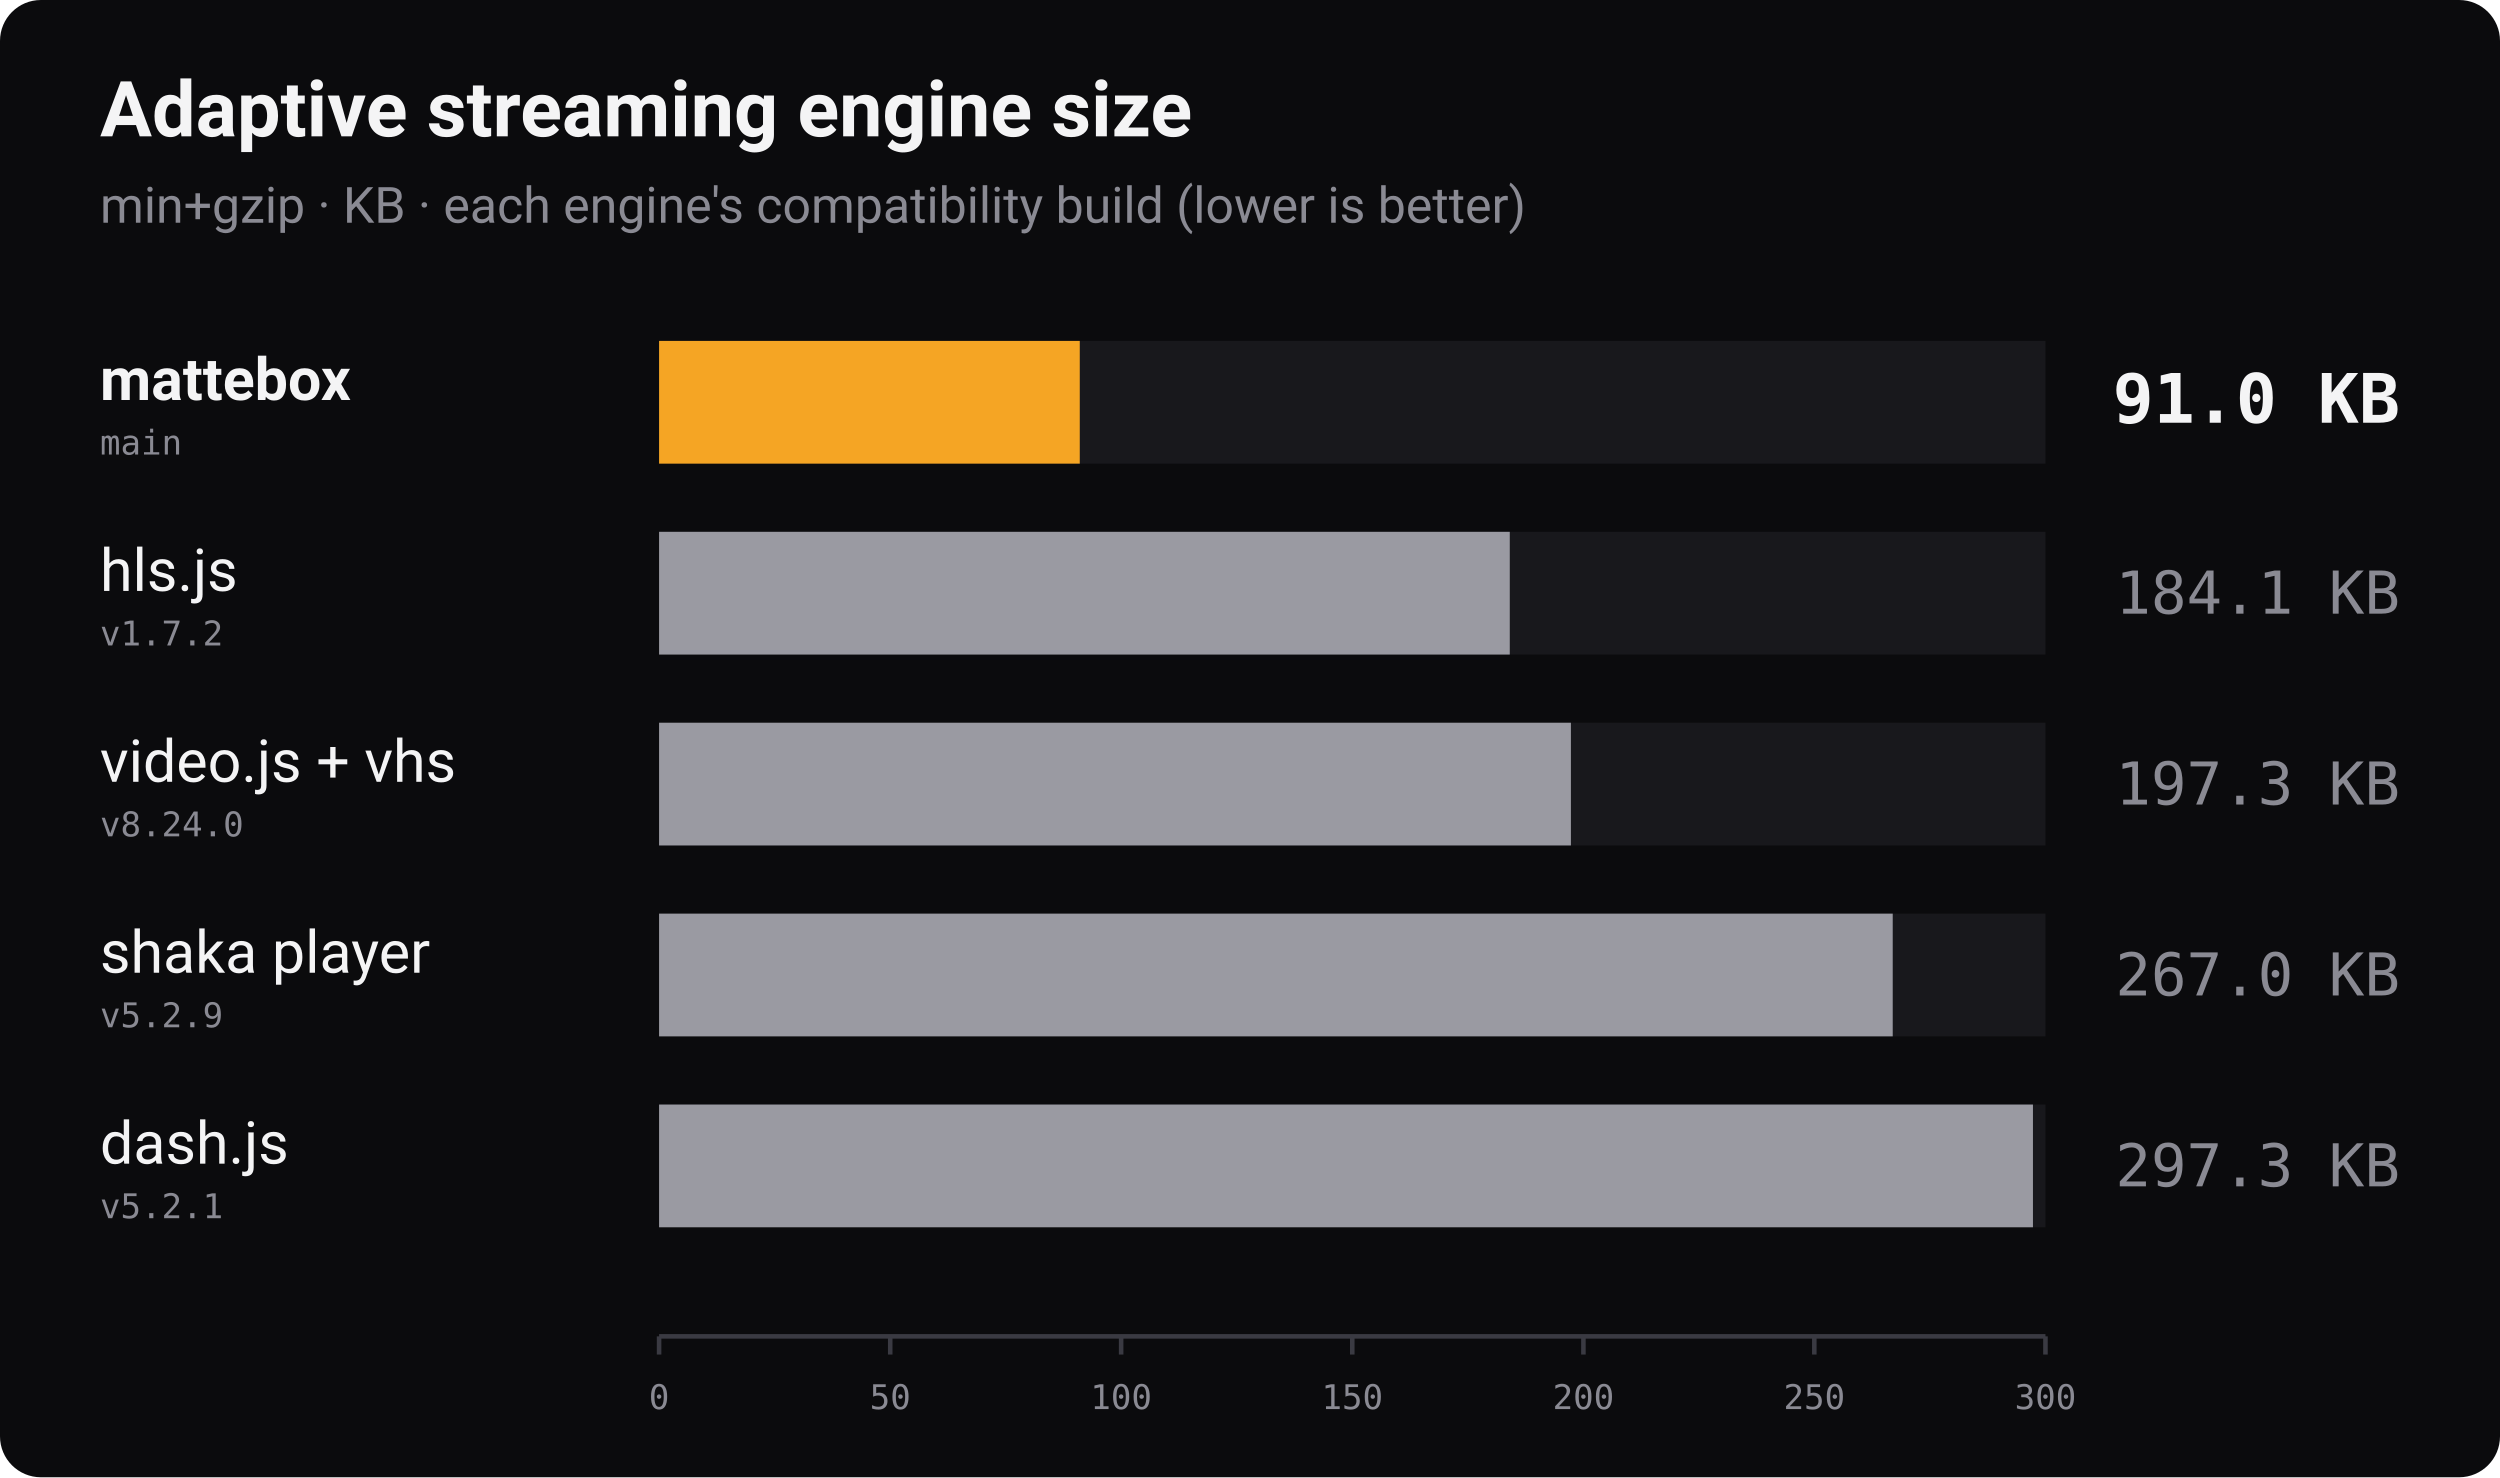
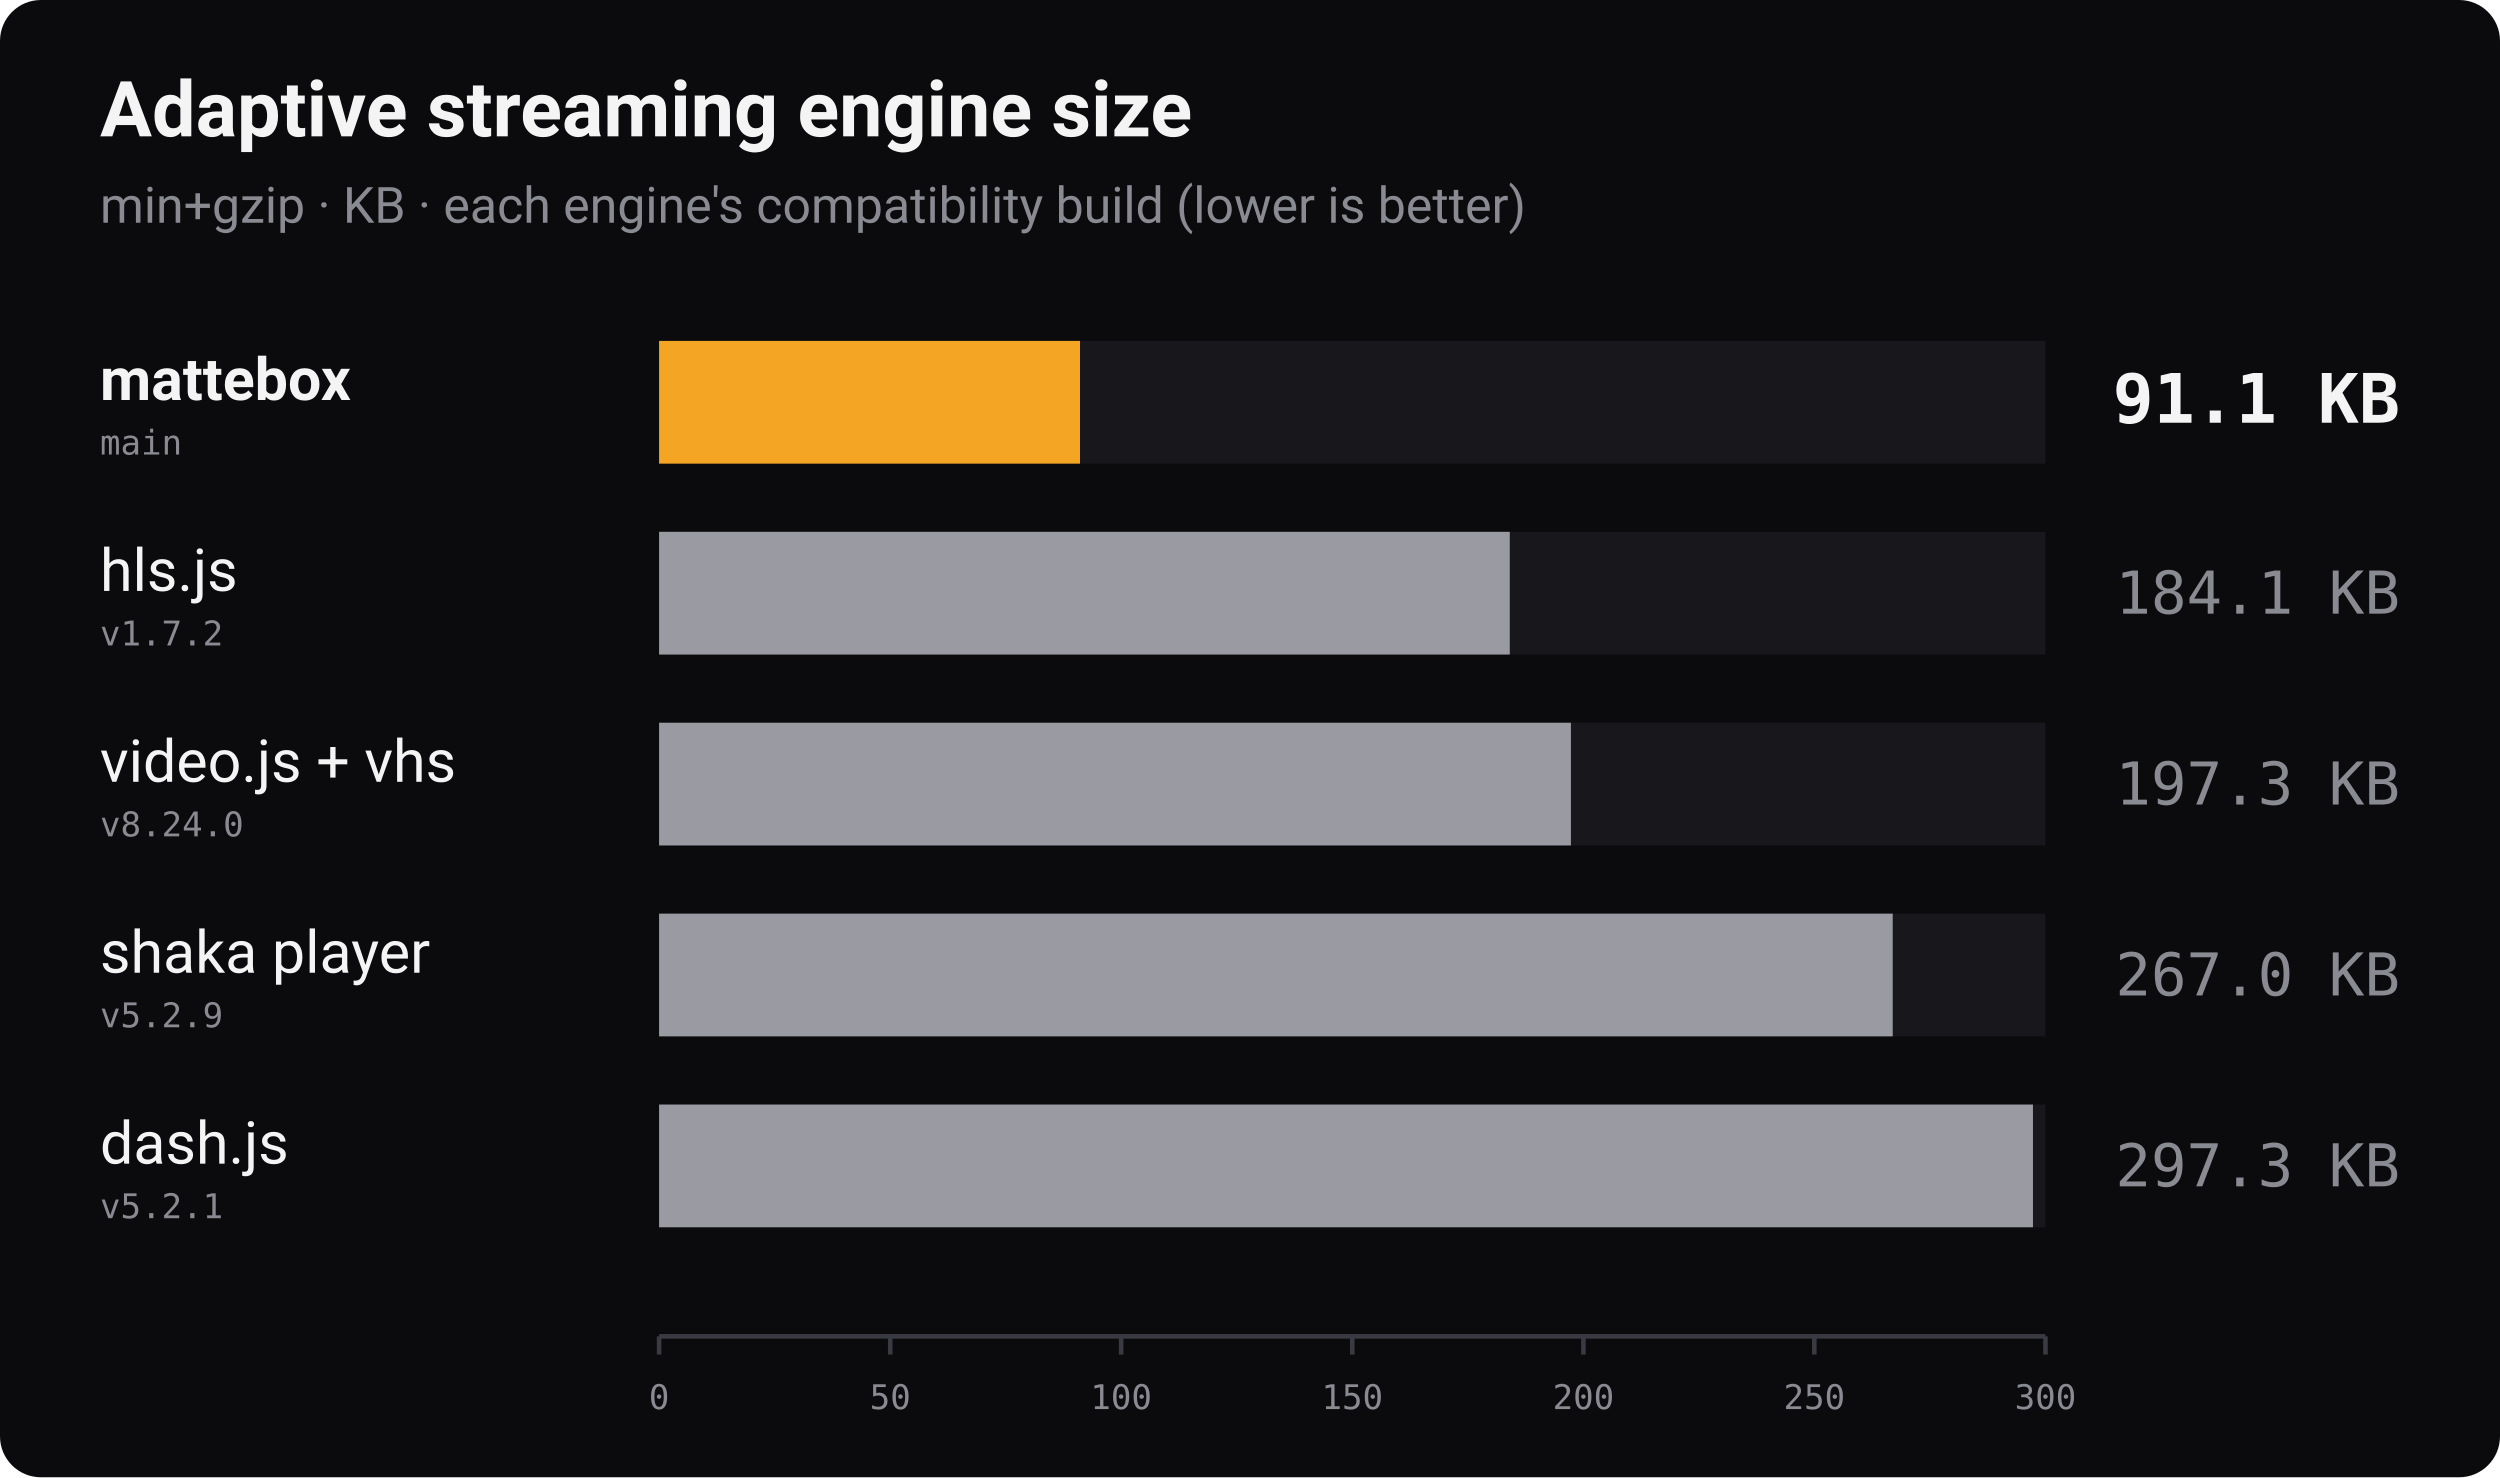
<svg xmlns="http://www.w3.org/2000/svg" width="1100" height="650" viewBox="0 0 1100 650" role="img" aria-label="Bundle size of adaptive streaming players, min+gzip, lower is better">
  <rect width="1100" height="650" rx="18" fill="#0b0b0d" />
  <text x="44" y="60" font-family="-apple-system, 'Segoe UI', Roboto, Helvetica, Arial, sans-serif" font-size="34" font-weight="700" fill="#f4f4f5">Adaptive streaming engine size</text>
  <text x="44" y="98" font-family="-apple-system, 'Segoe UI', Roboto, Helvetica, Arial, sans-serif" font-size="22" fill="#8a8a93">min+gzip · KB · each engine's compatibility build (lower is better)</text>
  <text x="44" y="176" font-family="-apple-system, 'Segoe UI', Roboto, Helvetica, Arial, sans-serif" font-size="26" font-weight="700" fill="#f4f4f5">mattebox</text>
  <text x="44" y="200" font-family="ui-monospace, 'SF Mono', Menlo, Consolas, monospace" font-size="15" fill="#8a8a93">main</text>
  <rect x="290" y="150" width="610" height="54" fill="#18181c" />
-   <rect x="290" y="150" width="185.1" height="54" fill="#f5a524" />
-   <text x="1056" y="186" text-anchor="end" font-family="ui-monospace, 'SF Mono', Menlo, Consolas, monospace" font-size="30" font-weight="700" fill="#f4f4f5">91.0 KB</text>
+   <rect x="290" y="150" width="185.2" height="54" fill="#f5a524" />
+   <text x="1056" y="186" text-anchor="end" font-family="ui-monospace, 'SF Mono', Menlo, Consolas, monospace" font-size="30" font-weight="700" fill="#f4f4f5">91.1 KB</text>
  <text x="44" y="260" font-family="-apple-system, 'Segoe UI', Roboto, Helvetica, Arial, sans-serif" font-size="26" font-weight="400" fill="#f4f4f5">hls.js</text>
  <text x="44" y="284" font-family="ui-monospace, 'SF Mono', Menlo, Consolas, monospace" font-size="15" fill="#8a8a93">v1.7.2</text>
  <rect x="290" y="234" width="610" height="54" fill="#18181c" />
  <rect x="290" y="234" width="374.3" height="54" fill="#9a9aa2" />
  <text x="1056" y="270" text-anchor="end" font-family="ui-monospace, 'SF Mono', Menlo, Consolas, monospace" font-size="26" font-weight="400" fill="#8a8a93">184.1 KB</text>
  <text x="44" y="344" font-family="-apple-system, 'Segoe UI', Roboto, Helvetica, Arial, sans-serif" font-size="26" font-weight="400" fill="#f4f4f5">video.js + vhs</text>
  <text x="44" y="368" font-family="ui-monospace, 'SF Mono', Menlo, Consolas, monospace" font-size="15" fill="#8a8a93">v8.24.0</text>
  <rect x="290" y="318" width="610" height="54" fill="#18181c" />
  <rect x="290" y="318" width="401.2" height="54" fill="#9a9aa2" />
  <text x="1056" y="354" text-anchor="end" font-family="ui-monospace, 'SF Mono', Menlo, Consolas, monospace" font-size="26" font-weight="400" fill="#8a8a93">197.3 KB</text>
  <text x="44" y="428" font-family="-apple-system, 'Segoe UI', Roboto, Helvetica, Arial, sans-serif" font-size="26" font-weight="400" fill="#f4f4f5">shaka player</text>
  <text x="44" y="452" font-family="ui-monospace, 'SF Mono', Menlo, Consolas, monospace" font-size="15" fill="#8a8a93">v5.2.9</text>
  <rect x="290" y="402" width="610" height="54" fill="#18181c" />
  <rect x="290" y="402" width="542.8" height="54" fill="#9a9aa2" />
  <text x="1056" y="438" text-anchor="end" font-family="ui-monospace, 'SF Mono', Menlo, Consolas, monospace" font-size="26" font-weight="400" fill="#8a8a93">267.0 KB</text>
  <text x="44" y="512" font-family="-apple-system, 'Segoe UI', Roboto, Helvetica, Arial, sans-serif" font-size="26" font-weight="400" fill="#f4f4f5">dash.js</text>
  <text x="44" y="536" font-family="ui-monospace, 'SF Mono', Menlo, Consolas, monospace" font-size="15" fill="#8a8a93">v5.2.1</text>
  <rect x="290" y="486" width="610" height="54" fill="#18181c" />
  <rect x="290" y="486" width="604.5" height="54" fill="#9a9aa2" />
  <text x="1056" y="522" text-anchor="end" font-family="ui-monospace, 'SF Mono', Menlo, Consolas, monospace" font-size="26" font-weight="400" fill="#8a8a93">297.3 KB</text>
  <line x1="290" y1="588" x2="900" y2="588" stroke="#3a3a42" stroke-width="2" />
  <line x1="290.0" y1="588" x2="290.0" y2="596" stroke="#3a3a42" stroke-width="2" />
  <text x="290.0" y="620" text-anchor="middle" font-family="ui-monospace, 'SF Mono', Menlo, Consolas, monospace" font-size="15" fill="#8a8a93">0</text>
  <line x1="391.7" y1="588" x2="391.7" y2="596" stroke="#3a3a42" stroke-width="2" />
  <text x="391.7" y="620" text-anchor="middle" font-family="ui-monospace, 'SF Mono', Menlo, Consolas, monospace" font-size="15" fill="#8a8a93">50</text>
  <line x1="493.3" y1="588" x2="493.3" y2="596" stroke="#3a3a42" stroke-width="2" />
  <text x="493.3" y="620" text-anchor="middle" font-family="ui-monospace, 'SF Mono', Menlo, Consolas, monospace" font-size="15" fill="#8a8a93">100</text>
  <line x1="595.0" y1="588" x2="595.0" y2="596" stroke="#3a3a42" stroke-width="2" />
  <text x="595.0" y="620" text-anchor="middle" font-family="ui-monospace, 'SF Mono', Menlo, Consolas, monospace" font-size="15" fill="#8a8a93">150</text>
  <line x1="696.7" y1="588" x2="696.7" y2="596" stroke="#3a3a42" stroke-width="2" />
  <text x="696.7" y="620" text-anchor="middle" font-family="ui-monospace, 'SF Mono', Menlo, Consolas, monospace" font-size="15" fill="#8a8a93">200</text>
  <line x1="798.3" y1="588" x2="798.3" y2="596" stroke="#3a3a42" stroke-width="2" />
  <text x="798.3" y="620" text-anchor="middle" font-family="ui-monospace, 'SF Mono', Menlo, Consolas, monospace" font-size="15" fill="#8a8a93">250</text>
  <line x1="900.0" y1="588" x2="900.0" y2="596" stroke="#3a3a42" stroke-width="2" />
  <text x="900.0" y="620" text-anchor="middle" font-family="ui-monospace, 'SF Mono', Menlo, Consolas, monospace" font-size="15" fill="#8a8a93">300</text>
</svg>
